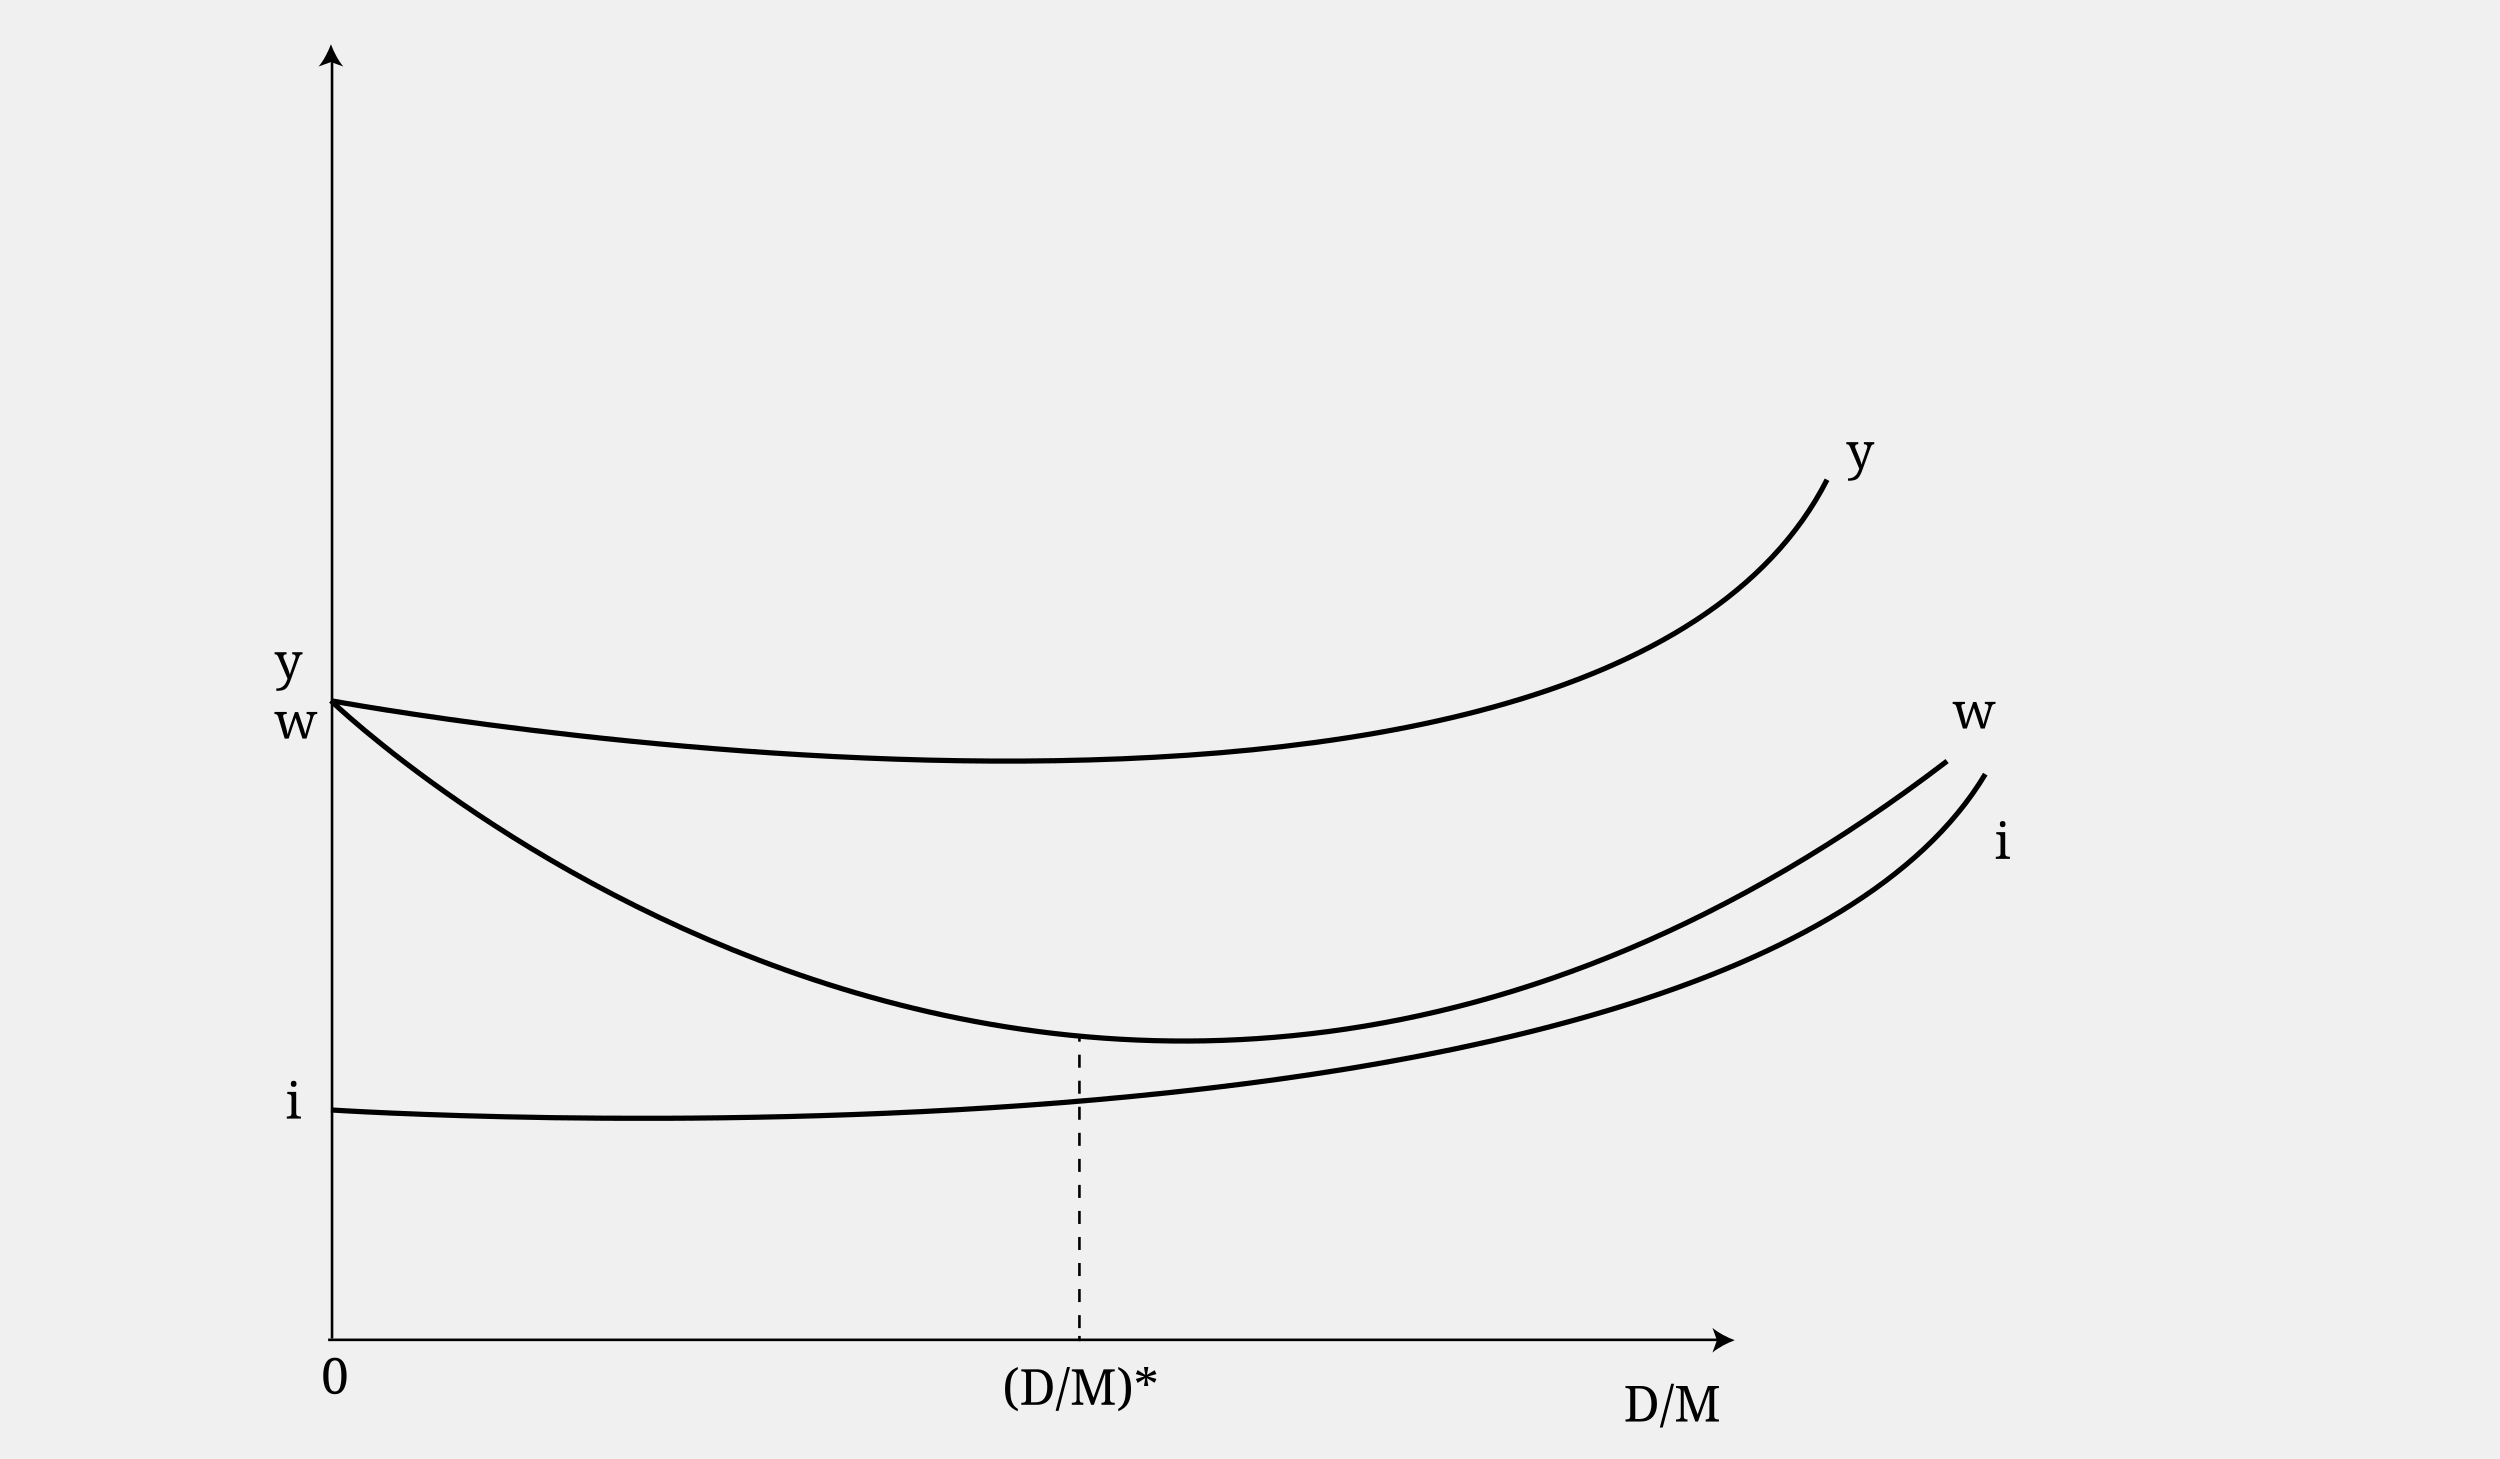
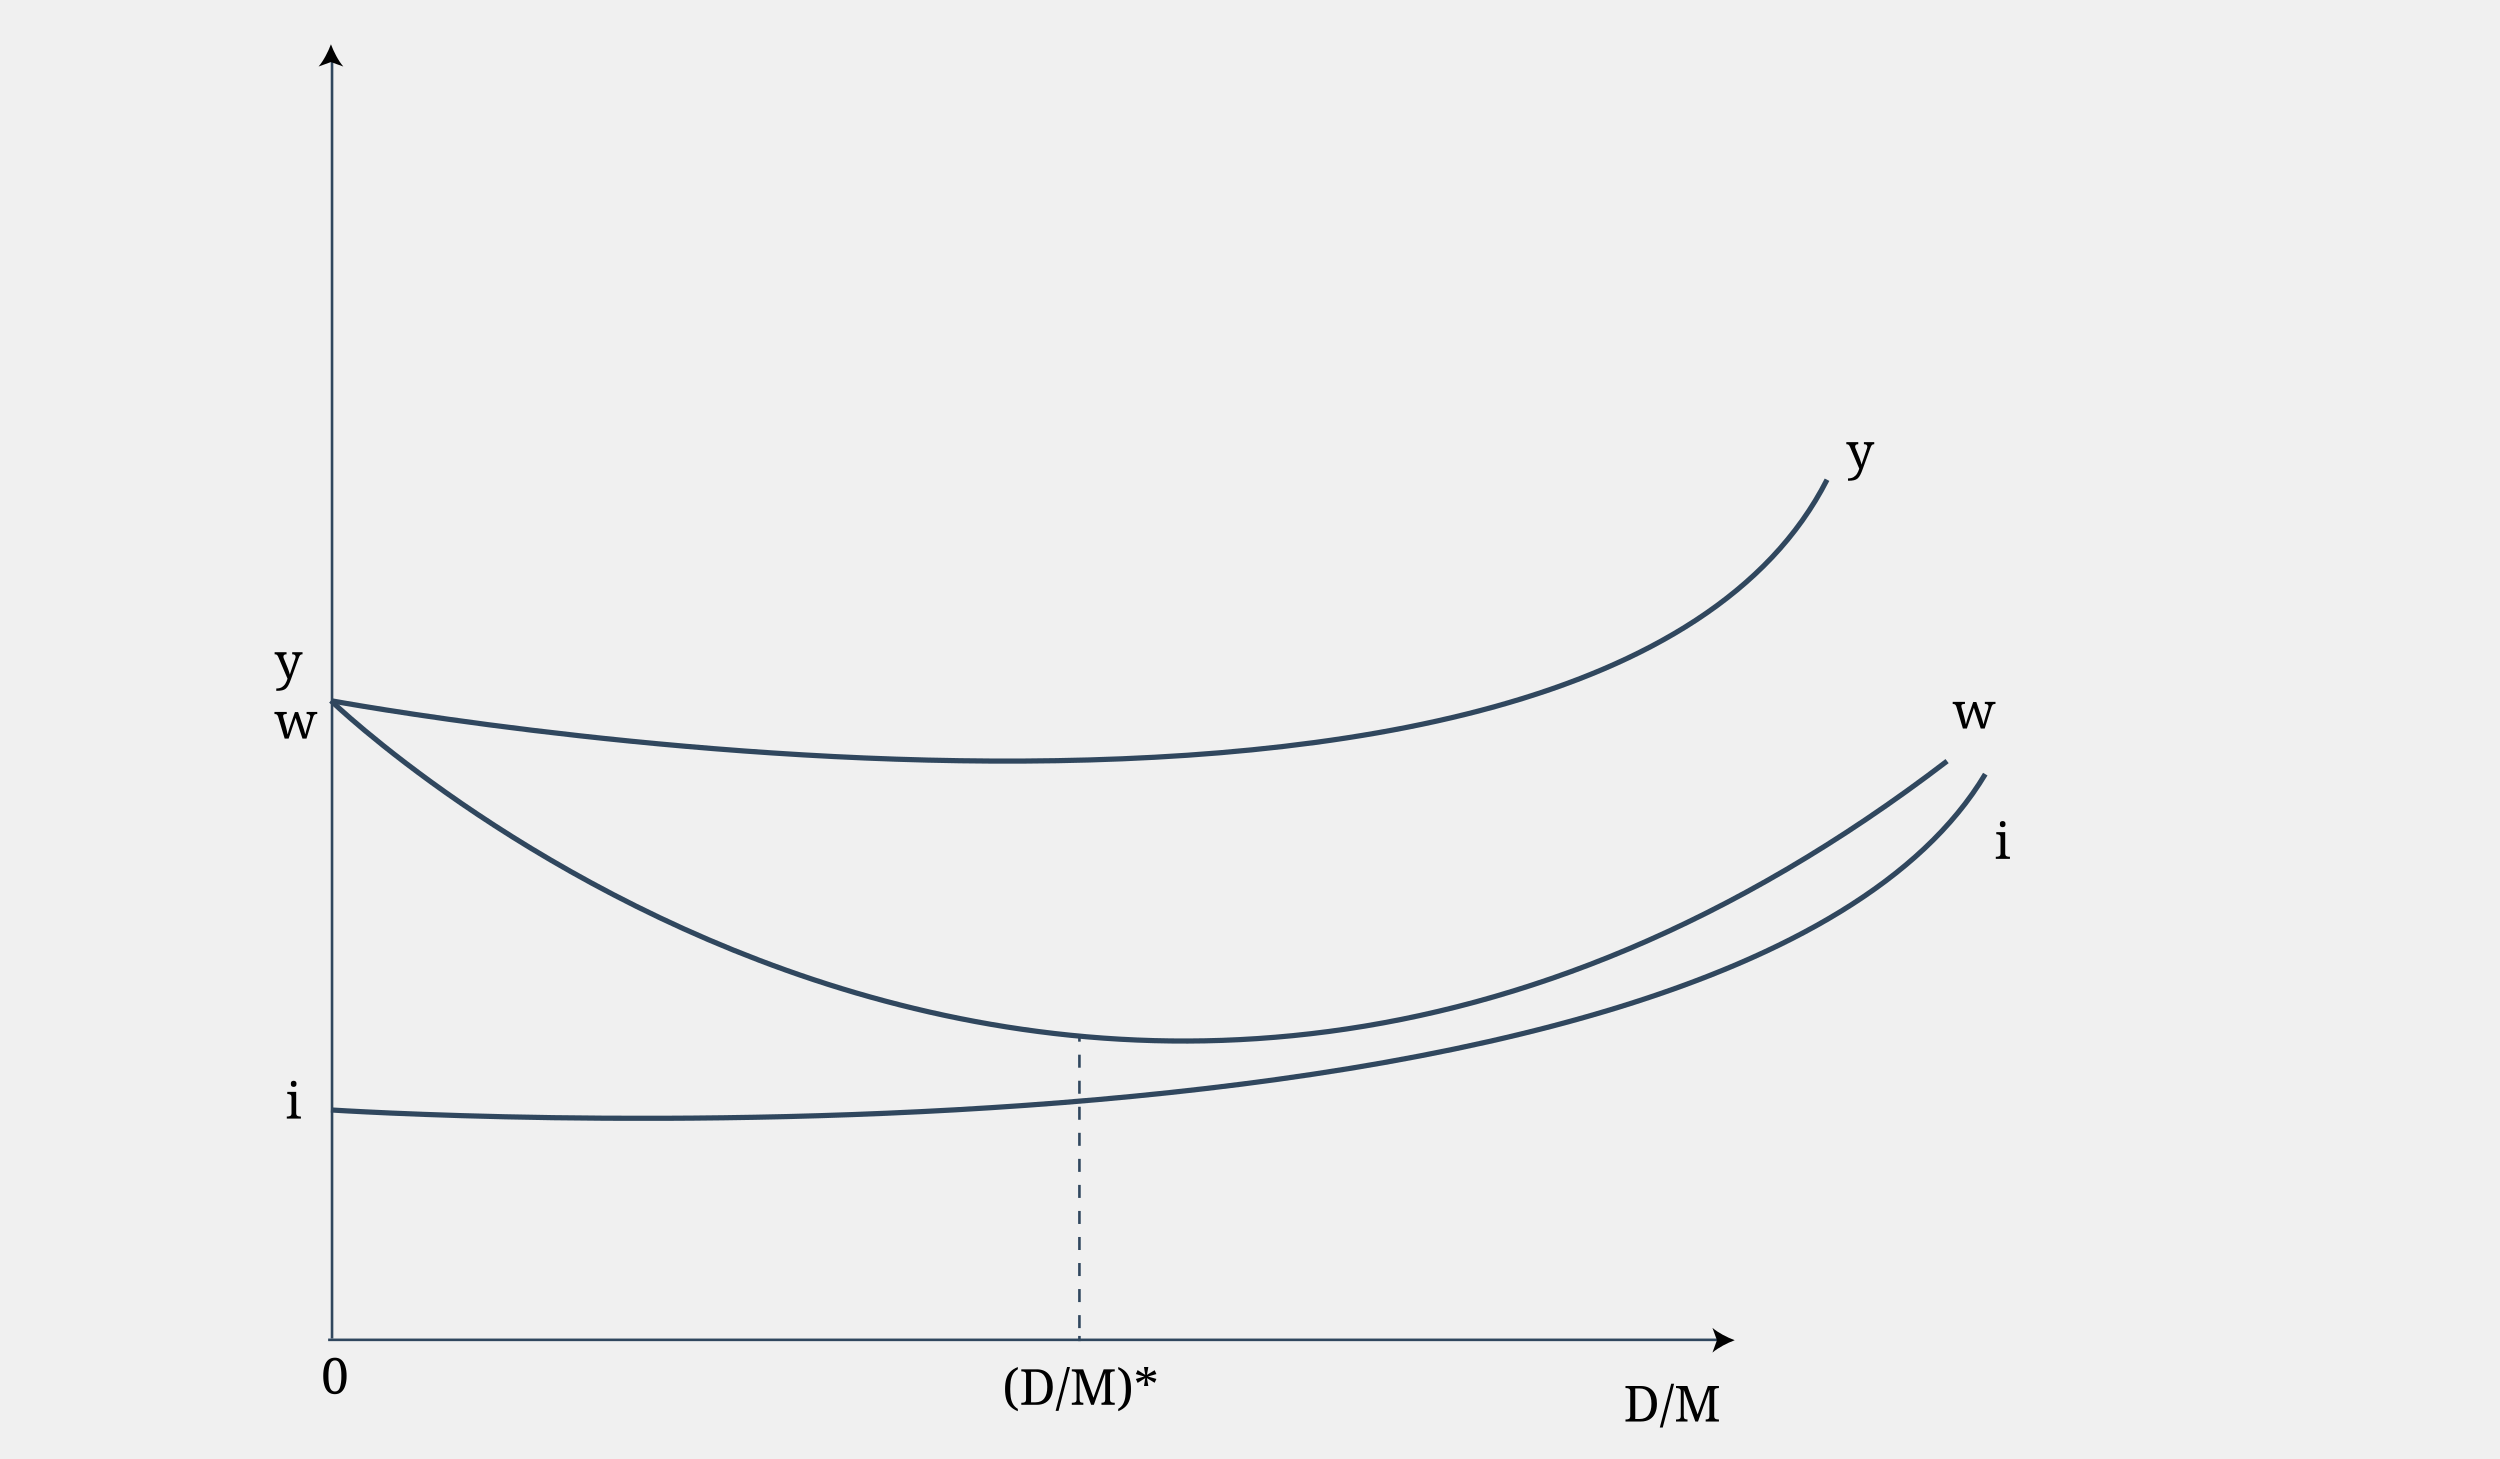
<svg xmlns="http://www.w3.org/2000/svg" version="1.1" id="Layer_1" x="0px" y="0px" width="960px" height="560px" viewBox="0 0 960 560" enable-background="new 0 0 960 560" xml:space="preserve">
  <g>
    <line fill="#FFFFFF" x1="127" y1="17" x2="127" y2="514" />
    <g>
-       <line fill="none" stroke="#000000" stroke-miterlimit="10" x1="127.5" y1="23" x2="127.5" y2="514" />
+       <line fill="none" stroke="#30475e" stroke-miterlimit="10" x1="127.5" y1="23" x2="127.5" y2="514" />
      <g>
        <path d="M127.082,17.003c-1.054,2.84-2.852,6.363-4.756,8.547l4.756-1.72l4.755,1.72     C129.933,23.366,128.135,19.843,127.082,17.003z" />
      </g>
    </g>
  </g>
  <g>
    <line fill="#FFFFFF" x1="126" y1="515" x2="666" y2="515" />
    <g>
-       <line fill="none" stroke="#000000" stroke-miterlimit="10" x1="126" y1="514.5" x2="660" y2="514.5" />
+       <line fill="none" stroke="#30475e" stroke-miterlimit="10" x1="126" y1="514.5" x2="660" y2="514.5" />
      <g>
        <path d="M666.128,514.646c-2.84,1.054-6.363,2.852-8.548,4.756l1.721-4.756l-1.721-4.755     C659.765,511.795,663.288,513.593,666.128,514.646z" />
      </g>
    </g>
  </g>
-   <path fill="none" stroke="#000000" stroke-width="2" stroke-miterlimit="10" d="M127.082,426.222  c0,0,536.783,35.452,635.264-128.946" />
-   <path fill="none" stroke="#000000" stroke-width="2" stroke-miterlimit="10" d="M127.082,269.071c0,0,485.445,90.101,574.498-84.861  " />
-   <path fill="none" stroke="#000000" stroke-width="2" stroke-miterlimit="10" d="M127.082,269.071  c0,0,287.439,277.925,620.598,23.194" />
+   <path fill="none" stroke="#30475e" stroke-width="2" stroke-miterlimit="10" d="M127.082,426.222  c0,0,536.783,35.452,635.264-128.946" />
+   <path fill="none" stroke="#30475e" stroke-width="2" stroke-miterlimit="10" d="M127.082,269.071c0,0,485.445,90.101,574.498-84.861  " />
+   <path fill="none" stroke="#30475e" stroke-width="2" stroke-miterlimit="10" d="M127.082,269.071  c0,0,287.439,277.925,620.598,23.194" />
  <text transform="matrix(1 0 0 1 708.9141 180.0205)" font-family="'Georgia'" font-size="19.11">y</text>
  <text transform="matrix(1 0 0 1 749.8154 279.7578)" font-family="'Georgia'" font-size="19.11">w</text>
  <text transform="matrix(1 0 0 1 765.9502 329.7939)" font-family="'Georgia'" font-size="19.11">i</text>
  <text transform="matrix(1 0 0 1 623.4668 545.8652)" font-family="'Georgia'" font-size="19.11">D/M</text>
  <text transform="matrix(1 0 0 1 123.2676 535.1777)" font-family="'Georgia'" font-size="19.11">0</text>
  <text transform="matrix(1 0 0 1 105.374 260.6904)">
    <tspan x="0" y="0" font-family="'Georgia'" font-size="19.11">y</tspan>
    <tspan x="0" y="22.932" font-family="'Georgia'" font-size="19.11">w</tspan>
  </text>
  <text transform="matrix(1 0 0 1 109.6904 429.5332)" font-family="'Georgia'" font-size="19.11">i</text>
  <g>
    <line x1="415" y1="398" x2="415" y2="515" />
    <g>
-       <line fill="none" stroke="#000000" stroke-miterlimit="10" x1="414.5" y1="398" x2="414.5" y2="400" />
-       <line fill="none" stroke="#000000" stroke-miterlimit="10" stroke-dasharray="5,5" x1="414.5" y1="405" x2="414.5" y2="510" />
-       <line fill="none" stroke="#000000" stroke-miterlimit="10" x1="414.5" y1="513" x2="414.5" y2="515" />
+       <line fill="none" stroke="#30475e" stroke-miterlimit="10" x1="414.5" y1="398" x2="414.5" y2="400" />
+       <line fill="none" stroke="#30475e" stroke-miterlimit="10" stroke-dasharray="5,5" x1="414.5" y1="405" x2="414.5" y2="510" />
+       <line fill="none" stroke="#30475e" stroke-miterlimit="10" x1="414.5" y1="513" x2="414.5" y2="515" />
    </g>
  </g>
  <text transform="matrix(1 0 0 1 384.8496 539.4541)" font-family="'Georgia'" font-size="19.11">(D/M)*</text>
</svg>
